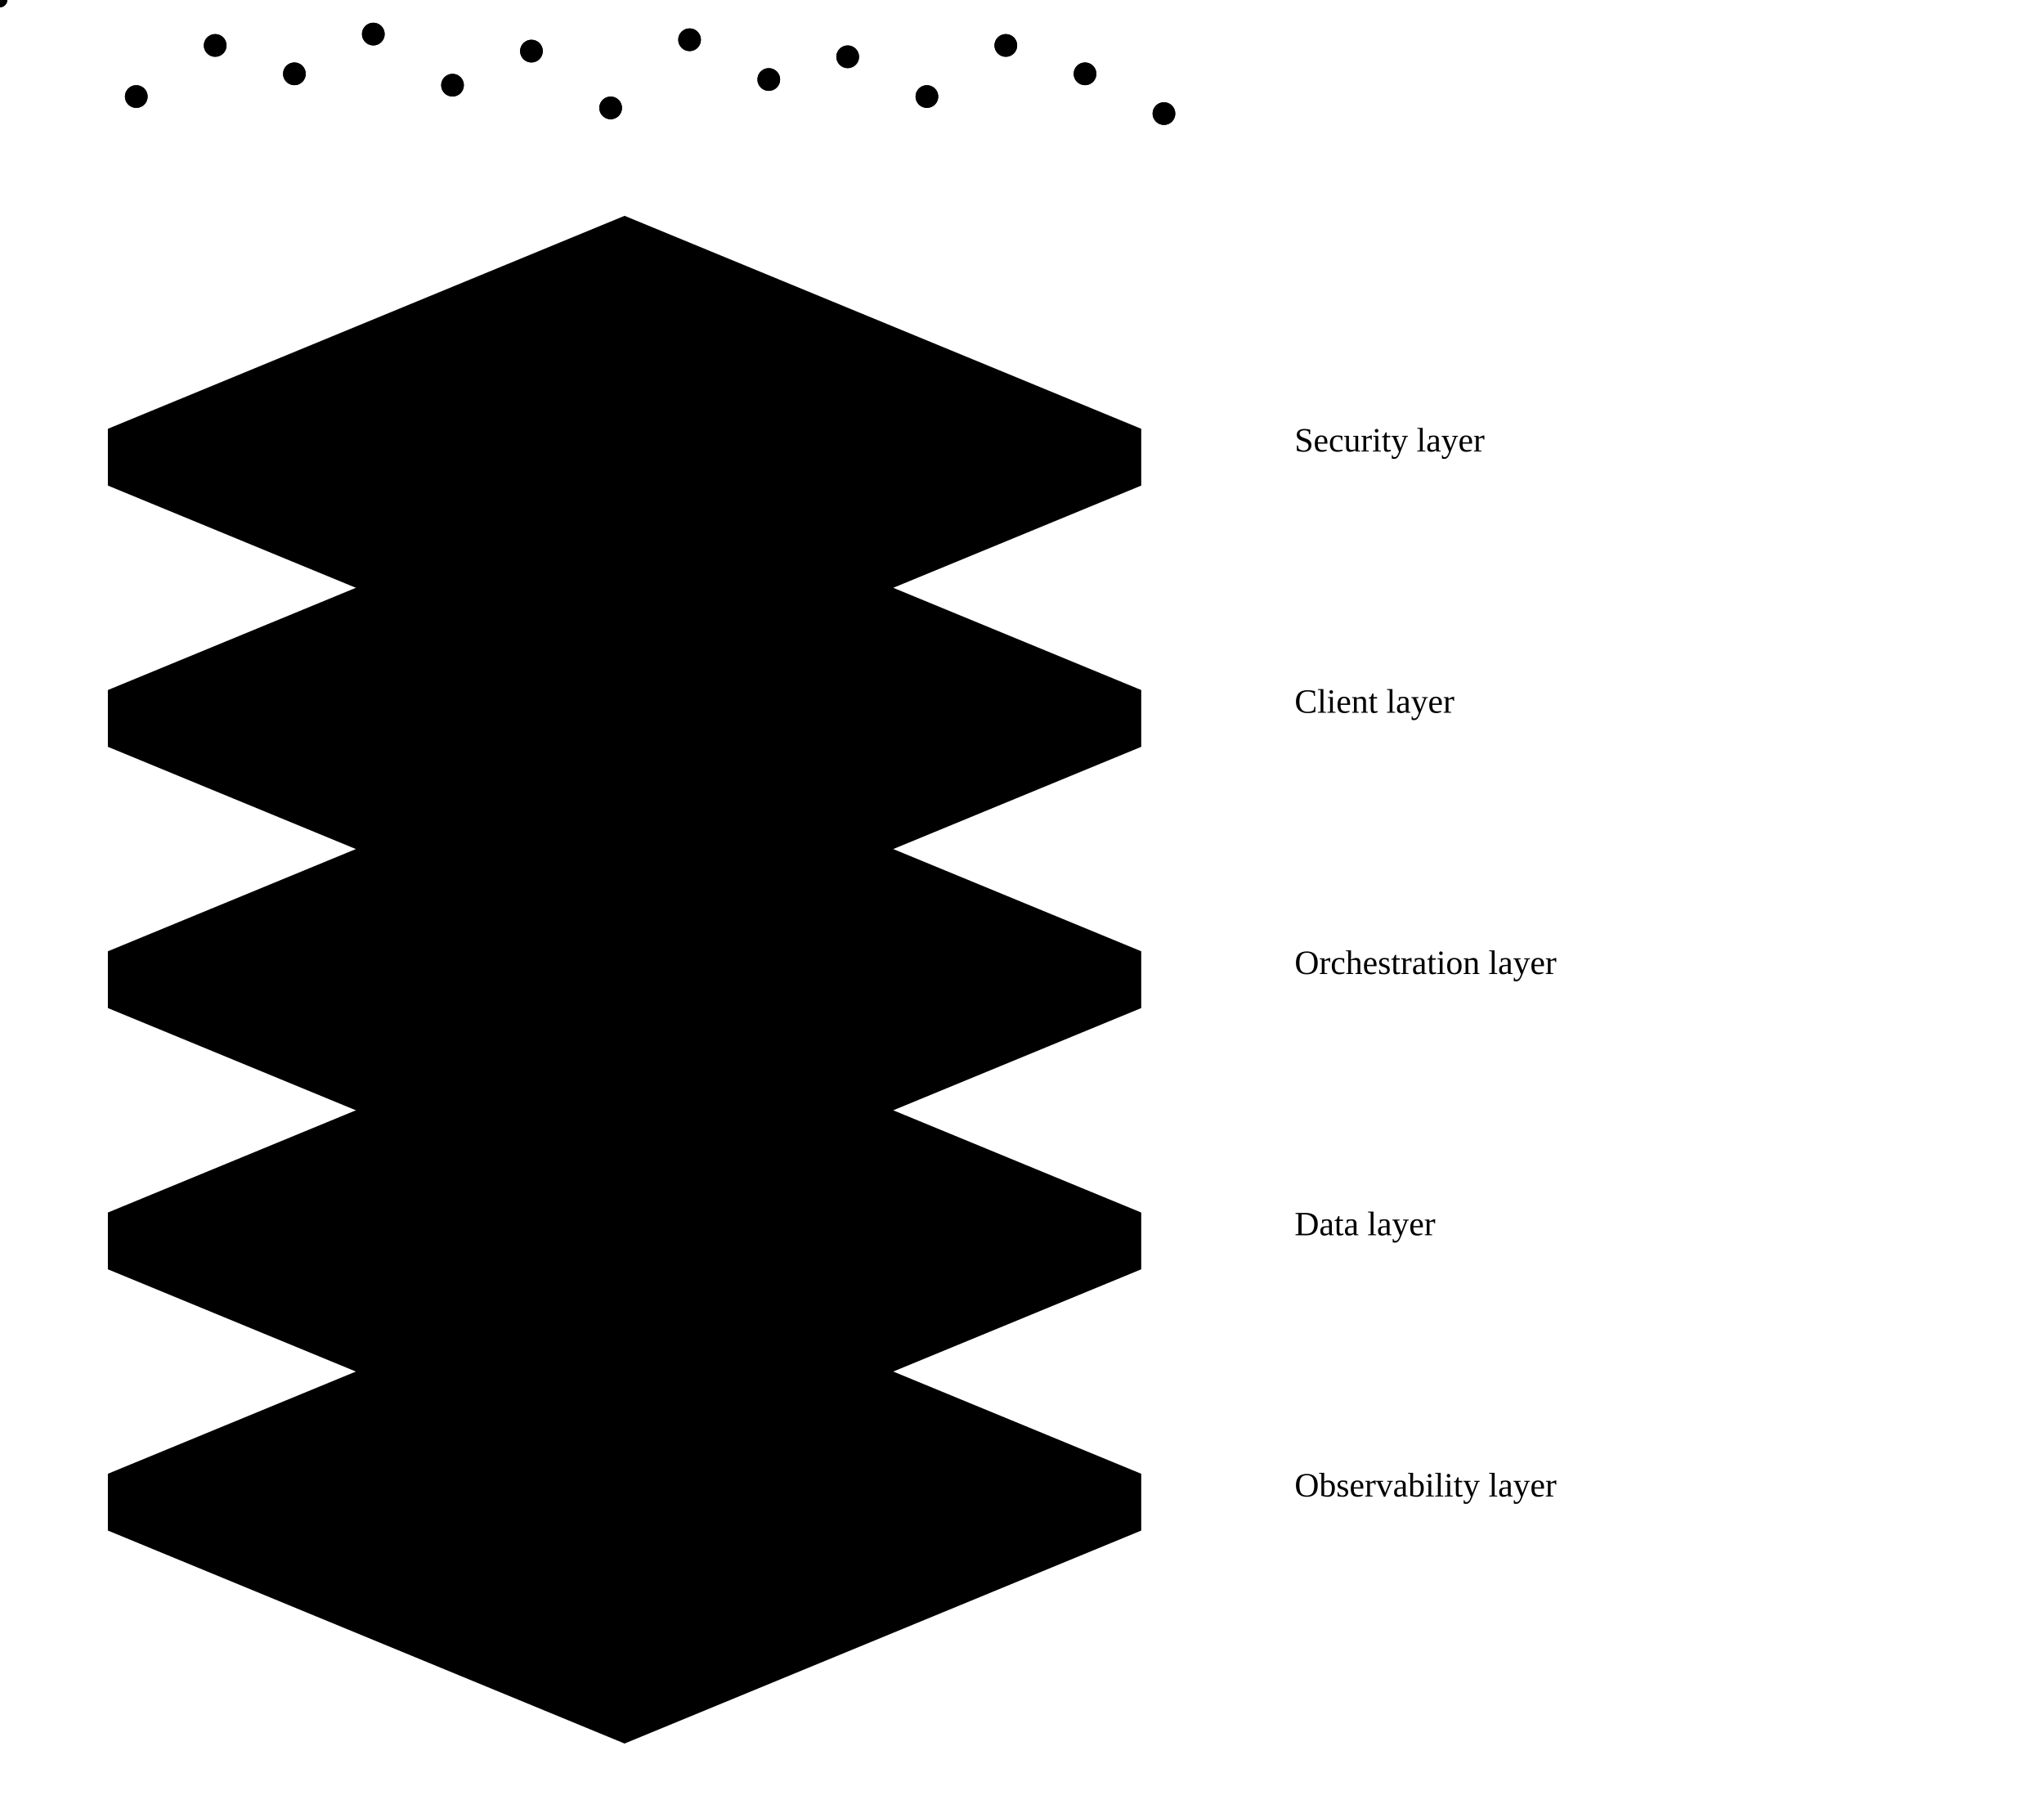
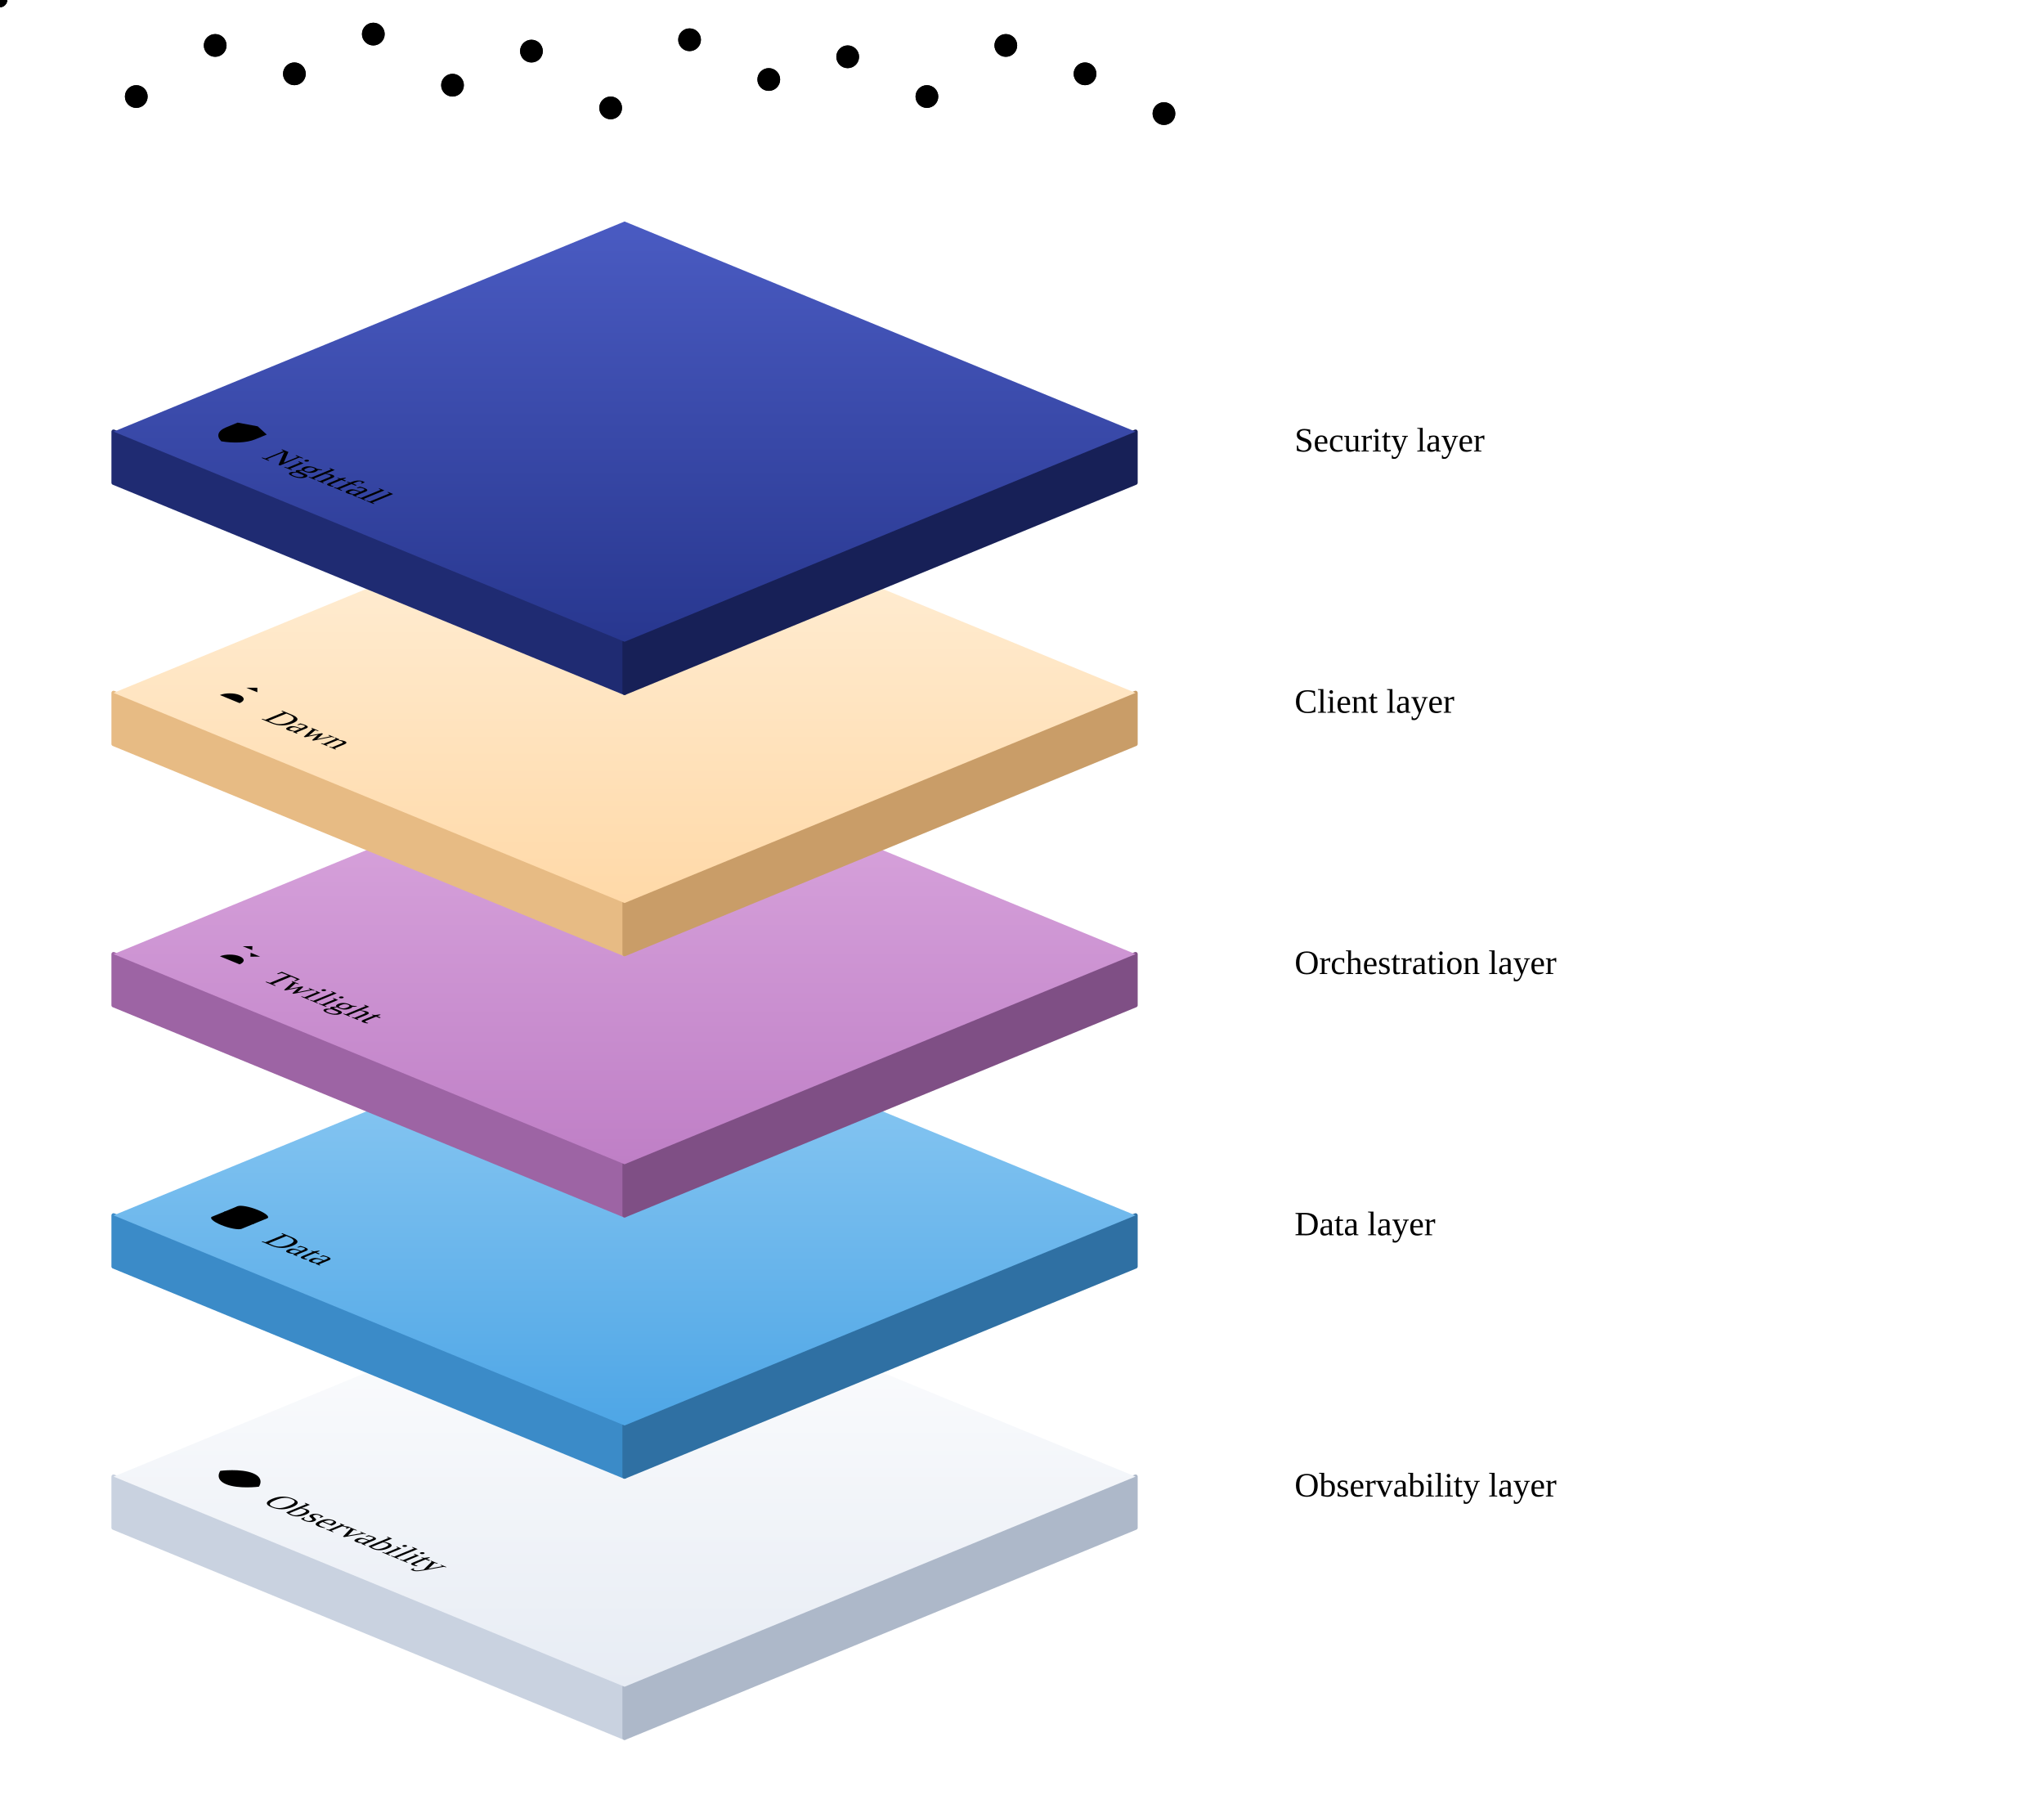
<svg xmlns="http://www.w3.org/2000/svg" class="dusk-stack__diagram dusk-stack__diagram--wide" viewBox="0 0 720 640" role="img" aria-labelledby="dusk-stack-diagram-title">
  <defs>
    <symbol id="dusk-stack-icon-nightfall" viewBox="0 0 24 24">
      <path d="M12 2.8 19.4 5.6v5.9c0 4.4-3.1 8-7.4 9.8-4.3-1.8-7.4-5.4-7.4-9.8V5.6Z" />
      <path d="M13.6 8.2a3.6 3.6 0 1 0 2.2 5.6 3 3 0 0 1-2.2-5.6Z" />
    </symbol>
    <symbol id="dusk-stack-icon-dawn" viewBox="0 0 24 24">
      <path d="M7 17a5 5 0 0 1 10 0" />
      <path d="M2.5 17h19M5 21h14" />
      <path d="M12 3v6M9.2 5.8 12 3l2.8 2.8" />
      <path d="m4.9 10.3 1.4 1.4M19.1 10.3l-1.4 1.4" />
    </symbol>
    <symbol id="dusk-stack-icon-twilight" viewBox="0 0 24 24">
      <path d="M7 17a5 5 0 0 1 10 0" />
      <path d="M2.5 17h19M5 21h14" />
      <path d="M9 9.5v-7M6.6 5 9 2.5l2.4 2.5M15 2.5v7M12.6 7 15 9.5l2.4-2.5" />
    </symbol>
    <symbol id="dusk-stack-icon-data" viewBox="0 0 24 24">
      <ellipse cx="12" cy="5.5" rx="7.5" ry="2.8" />
      <path d="M4.5 5.5v13c0 1.5 3.4 2.8 7.5 2.8s7.5-1.3 7.5-2.8v-13" />
      <path d="M4.5 12c0 1.5 3.4 2.8 7.5 2.8s7.5-1.3 7.5-2.8" />
    </symbol>
    <symbol id="dusk-stack-icon-observability" viewBox="0 0 24 24">
      <path d="M2.2 12S5.8 5.2 12 5.2 21.8 12 21.8 12 18.2 18.8 12 18.8 2.2 12 2.2 12Z" />
      <circle cx="12" cy="12" r="3.2" />
    </symbol>
    <linearGradient id="dusk-plate-nightfall" x1="0" y1="0" x2="0" y2="1">
      <stop offset="0" stop-color="#4a5bc2" />
      <stop offset="1" stop-color="#28378f" />
    </linearGradient>
    <linearGradient id="dusk-plate-dawn" x1="0" y1="0" x2="0" y2="1">
      <stop offset="0" stop-color="#fff1dc" />
      <stop offset="1" stop-color="#ffd9a8" />
    </linearGradient>
    <linearGradient id="dusk-plate-twilight" x1="0" y1="0" x2="0" y2="1">
      <stop offset="0" stop-color="#dcaae0" />
      <stop offset="1" stop-color="#bf7fc6" />
    </linearGradient>
    <linearGradient id="dusk-plate-data" x1="0" y1="0" x2="0" y2="1">
      <stop offset="0" stop-color="#93cdf4" />
      <stop offset="1" stop-color="#4ea6e6" />
    </linearGradient>
    <linearGradient id="dusk-plate-observability" x1="0" y1="0" x2="0" y2="1">
      <stop offset="0" stop-color="#ffffff" />
      <stop offset="1" stop-color="#e7ecf4" />
    </linearGradient>
  </defs>
  <g class="dusk-stack__fleet">
    <path class="dusk-fleet__link" id="dusk-uplink-0" d="M48 34L150 152" />
    <path class="dusk-fleet__link" id="dusk-uplink-1" d="M75.8 16L160.8 149" />
    <path class="dusk-fleet__link" id="dusk-uplink-2" d="M103.7 26L171.5 155" />
    <path class="dusk-fleet__link" id="dusk-uplink-3" d="M131.5 12L182.3 148" />
    <path class="dusk-fleet__link" id="dusk-uplink-4" d="M159.4 30L193.1 153" />
    <path class="dusk-fleet__link" id="dusk-uplink-5" d="M187.2 18L203.8 150" />
    <path class="dusk-fleet__link" id="dusk-uplink-6" d="M215.1 38L214.6 156" />
    <path class="dusk-fleet__link" id="dusk-uplink-7" d="M242.9 14L225.4 149" />
    <path class="dusk-fleet__link" id="dusk-uplink-8" d="M270.8 28L236.2 154" />
    <path class="dusk-fleet__link" id="dusk-uplink-9" d="M298.6 20L246.9 151" />
    <path class="dusk-fleet__link" id="dusk-uplink-10" d="M326.5 34L257.7 155" />
    <path class="dusk-fleet__link" id="dusk-uplink-11" d="M354.3 16L268.5 148" />
    <path class="dusk-fleet__link" id="dusk-uplink-12" d="M382.2 26L279.2 152" />
    <path class="dusk-fleet__link" id="dusk-uplink-13" d="M410 40L290 150" />
    <circle class="dusk-packet" r="2.5">
      <animateMotion dur="4.2s" begin="-0.0s" repeatCount="indefinite" keyPoints="0;1;1" keyTimes="0;0.45;1" calcMode="linear">
        <mpath href="#dusk-uplink-0" />
      </animateMotion>
    </circle>
    <circle class="dusk-packet" r="2.5">
      <animateMotion dur="5.4s" begin="-2.3s" repeatCount="indefinite" keyPoints="1;0;0" keyTimes="0;0.45;1" calcMode="linear">
        <mpath href="#dusk-uplink-2" />
      </animateMotion>
    </circle>
    <circle class="dusk-packet" r="2.5">
      <animateMotion dur="4.8s" begin="-4.1s" repeatCount="indefinite" keyPoints="0;1;1" keyTimes="0;0.45;1" calcMode="linear">
        <mpath href="#dusk-uplink-4" />
      </animateMotion>
    </circle>
    <circle class="dusk-packet" r="2.5">
      <animateMotion dur="6.0s" begin="-1.2s" repeatCount="indefinite" keyPoints="1;0;0" keyTimes="0;0.45;1" calcMode="linear">
        <mpath href="#dusk-uplink-6" />
      </animateMotion>
    </circle>
    <circle class="dusk-packet" r="2.5">
      <animateMotion dur="5.1s" begin="-3.4s" repeatCount="indefinite" keyPoints="0;1;1" keyTimes="0;0.45;1" calcMode="linear">
        <mpath href="#dusk-uplink-8" />
      </animateMotion>
    </circle>
    <circle class="dusk-packet" r="2.5">
      <animateMotion dur="4.5s" begin="-0.7s" repeatCount="indefinite" keyPoints="1;0;0" keyTimes="0;0.45;1" calcMode="linear">
        <mpath href="#dusk-uplink-10" />
      </animateMotion>
    </circle>
    <circle class="dusk-packet" r="2.5">
      <animateMotion dur="5.7s" begin="-2.9s" repeatCount="indefinite" keyPoints="0;1;1" keyTimes="0;0.45;1" calcMode="linear">
        <mpath href="#dusk-uplink-12" />
      </animateMotion>
    </circle>
    <circle class="dusk-node__pulse" cx="48" cy="34" r="4" style="animation-delay: -0s" />
    <circle class="dusk-stack__node" cx="48" cy="34" r="4" />
    <circle class="dusk-node__pulse" cx="75.8" cy="16" r="4" style="animation-delay: -0.8s" />
    <circle class="dusk-stack__node" cx="75.8" cy="16" r="4" />
    <circle class="dusk-node__pulse" cx="103.7" cy="26" r="4" style="animation-delay: -1.7s" />
    <circle class="dusk-stack__node" cx="103.7" cy="26" r="4" />
    <circle class="dusk-node__pulse" cx="131.5" cy="12" r="4" style="animation-delay: -0.1s" />
    <circle class="dusk-stack__node" cx="131.5" cy="12" r="4" />
    <circle class="dusk-node__pulse" cx="159.4" cy="30" r="4" style="animation-delay: -0.9s" />
    <circle class="dusk-stack__node" cx="159.4" cy="30" r="4" />
    <circle class="dusk-node__pulse" cx="187.2" cy="18" r="4" style="animation-delay: -1.7s" />
    <circle class="dusk-stack__node" cx="187.2" cy="18" r="4" />
    <circle class="dusk-node__pulse" cx="215.1" cy="38" r="4" style="animation-delay: -0.2s" />
    <circle class="dusk-stack__node" cx="215.1" cy="38" r="4" />
    <circle class="dusk-node__pulse" cx="242.9" cy="14" r="4" style="animation-delay: -1s" />
    <circle class="dusk-stack__node" cx="242.9" cy="14" r="4" />
    <circle class="dusk-node__pulse" cx="270.8" cy="28" r="4" style="animation-delay: -1.8s" />
    <circle class="dusk-stack__node" cx="270.8" cy="28" r="4" />
    <circle class="dusk-node__pulse" cx="298.6" cy="20" r="4" style="animation-delay: -0.3s" />
    <circle class="dusk-stack__node" cx="298.6" cy="20" r="4" />
    <circle class="dusk-node__pulse" cx="326.5" cy="34" r="4" style="animation-delay: -1.1s" />
    <circle class="dusk-stack__node" cx="326.5" cy="34" r="4" />
    <circle class="dusk-node__pulse" cx="354.3" cy="16" r="4" style="animation-delay: -1.9s" />
    <circle class="dusk-stack__node" cx="354.3" cy="16" r="4" />
    <circle class="dusk-node__pulse" cx="382.2" cy="26" r="4" style="animation-delay: -0.4s" />
    <circle class="dusk-stack__node" cx="382.2" cy="26" r="4" />
    <circle class="dusk-node__pulse" cx="410" cy="40" r="4" style="animation-delay: -1.2s" />
    <circle class="dusk-stack__node" cx="410" cy="40" r="4" />
  </g>
  <g class="dusk-plate" data-layer="observability">
    <polygon class="dusk-plate__left" fill="#c9d2e0" stroke="#c9d2e0" stroke-width="1.5" stroke-linejoin="round" points="40,520 220,594 220,612 40,538" />
    <polygon class="dusk-plate__right" fill="#adb8c9" stroke="#adb8c9" stroke-width="1.5" stroke-linejoin="round" points="220,594 400,520 400,538 220,612" />
    <polygon class="dusk-plate__top" fill="url(#dusk-plate-observability)" points="220,446 400,520 220,594 40,520" />
-     <polygon class="dusk-plate__veil" points="220,444 402,519 402,539 220,614 38,539 38,519" />
    <g class="dusk-plate__print" transform="matrix(0.925 0.38 -0.925 0.38 69.6 520)" style="--dusk-print: #4a5668">
      <use class="dusk-plate__print-icon" href="#dusk-stack-icon-observability" x="0" y="-16" width="18" height="18" />
      <text x="24" y="0">Observability</text>
    </g>
    <path class="dusk-plate__leader" d="M414 520H444" />
    <text class="dusk-plate__name" x="456" y="527">Observability layer</text>
  </g>
  <g class="dusk-plate" data-layer="data">
    <polygon class="dusk-plate__left" fill="#3b8bc8" stroke="#3b8bc8" stroke-width="1.5" stroke-linejoin="round" points="40,428 220,502 220,520 40,446" />
    <polygon class="dusk-plate__right" fill="#2f70a3" stroke="#2f70a3" stroke-width="1.5" stroke-linejoin="round" points="220,502 400,428 400,446 220,520" />
    <polygon class="dusk-plate__top" fill="url(#dusk-plate-data)" points="220,354 400,428 220,502 40,428" />
-     <polygon class="dusk-plate__veil" points="220,352 402,427 402,447 220,522 38,447 38,427" />
    <g class="dusk-plate__print" transform="matrix(0.925 0.38 -0.925 0.38 69.6 428)" style="--dusk-print: #0d3a5e">
      <use class="dusk-plate__print-icon" href="#dusk-stack-icon-data" x="0" y="-16" width="18" height="18" />
      <text x="24" y="0">Data</text>
    </g>
    <path class="dusk-plate__leader" d="M414 428H444" />
    <text class="dusk-plate__name" x="456" y="435">Data layer</text>
  </g>
  <g class="dusk-plate" data-layer="twilight">
    <polygon class="dusk-plate__left" fill="#9d64a4" stroke="#9d64a4" stroke-width="1.5" stroke-linejoin="round" points="40,336 220,410 220,428 40,354" />
    <polygon class="dusk-plate__right" fill="#7f4f85" stroke="#7f4f85" stroke-width="1.5" stroke-linejoin="round" points="220,410 400,336 400,354 220,428" />
    <polygon class="dusk-plate__top" fill="url(#dusk-plate-twilight)" points="220,262 400,336 220,410 40,336" />
-     <polygon class="dusk-plate__veil" points="220,260 402,335 402,355 220,430 38,355 38,335" />
    <g class="dusk-plate__print" transform="matrix(0.925 0.38 -0.925 0.38 69.6 336)" style="--dusk-print: #45214a">
      <use class="dusk-plate__print-icon" href="#dusk-stack-icon-twilight" x="0" y="-16" width="18" height="18" />
      <text x="24" y="0">Twilight</text>
    </g>
    <path class="dusk-plate__leader" d="M414 336H444" />
    <text class="dusk-plate__name" x="456" y="343">Orchestration layer</text>
  </g>
  <g class="dusk-plate" data-layer="dawn">
    <polygon class="dusk-plate__left" fill="#e7bb84" stroke="#e7bb84" stroke-width="1.5" stroke-linejoin="round" points="40,244 220,318 220,336 40,262" />
    <polygon class="dusk-plate__right" fill="#c99d68" stroke="#c99d68" stroke-width="1.5" stroke-linejoin="round" points="220,318 400,244 400,262 220,336" />
    <polygon class="dusk-plate__top" fill="url(#dusk-plate-dawn)" points="220,170 400,244 220,318 40,244" />
-     <polygon class="dusk-plate__veil" points="220,168 402,243 402,263 220,338 38,263 38,243" />
    <g class="dusk-plate__print" transform="matrix(0.925 0.38 -0.925 0.38 69.6 244)" style="--dusk-print: #7a4a12">
      <use class="dusk-plate__print-icon" href="#dusk-stack-icon-dawn" x="0" y="-16" width="18" height="18" />
      <text x="24" y="0">Dawn</text>
    </g>
    <path class="dusk-plate__leader" d="M414 244H444" />
    <text class="dusk-plate__name" x="456" y="251">Client layer</text>
  </g>
  <g class="dusk-plate" data-layer="nightfall">
    <polygon class="dusk-plate__left" fill="#1f2b72" stroke="#1f2b72" stroke-width="1.5" stroke-linejoin="round" points="40,152 220,226 220,244 40,170" />
    <polygon class="dusk-plate__right" fill="#172057" stroke="#172057" stroke-width="1.5" stroke-linejoin="round" points="220,226 400,152 400,170 220,244" />
    <polygon class="dusk-plate__top" fill="url(#dusk-plate-nightfall)" points="220,78 400,152 220,226 40,152" />
-     <polygon class="dusk-plate__veil" points="220,76 402,151 402,171 220,246 38,171 38,151" />
    <g class="dusk-plate__print" transform="matrix(0.925 0.38 -0.925 0.38 69.6 152)" style="--dusk-print: #f7f1d8">
      <use class="dusk-plate__print-icon" href="#dusk-stack-icon-nightfall" x="0" y="-16" width="18" height="18" />
      <text x="24" y="0">Nightfall</text>
    </g>
    <path class="dusk-plate__leader" d="M414 152H444" />
    <text class="dusk-plate__name" x="456" y="159">Security layer</text>
  </g>
</svg>
